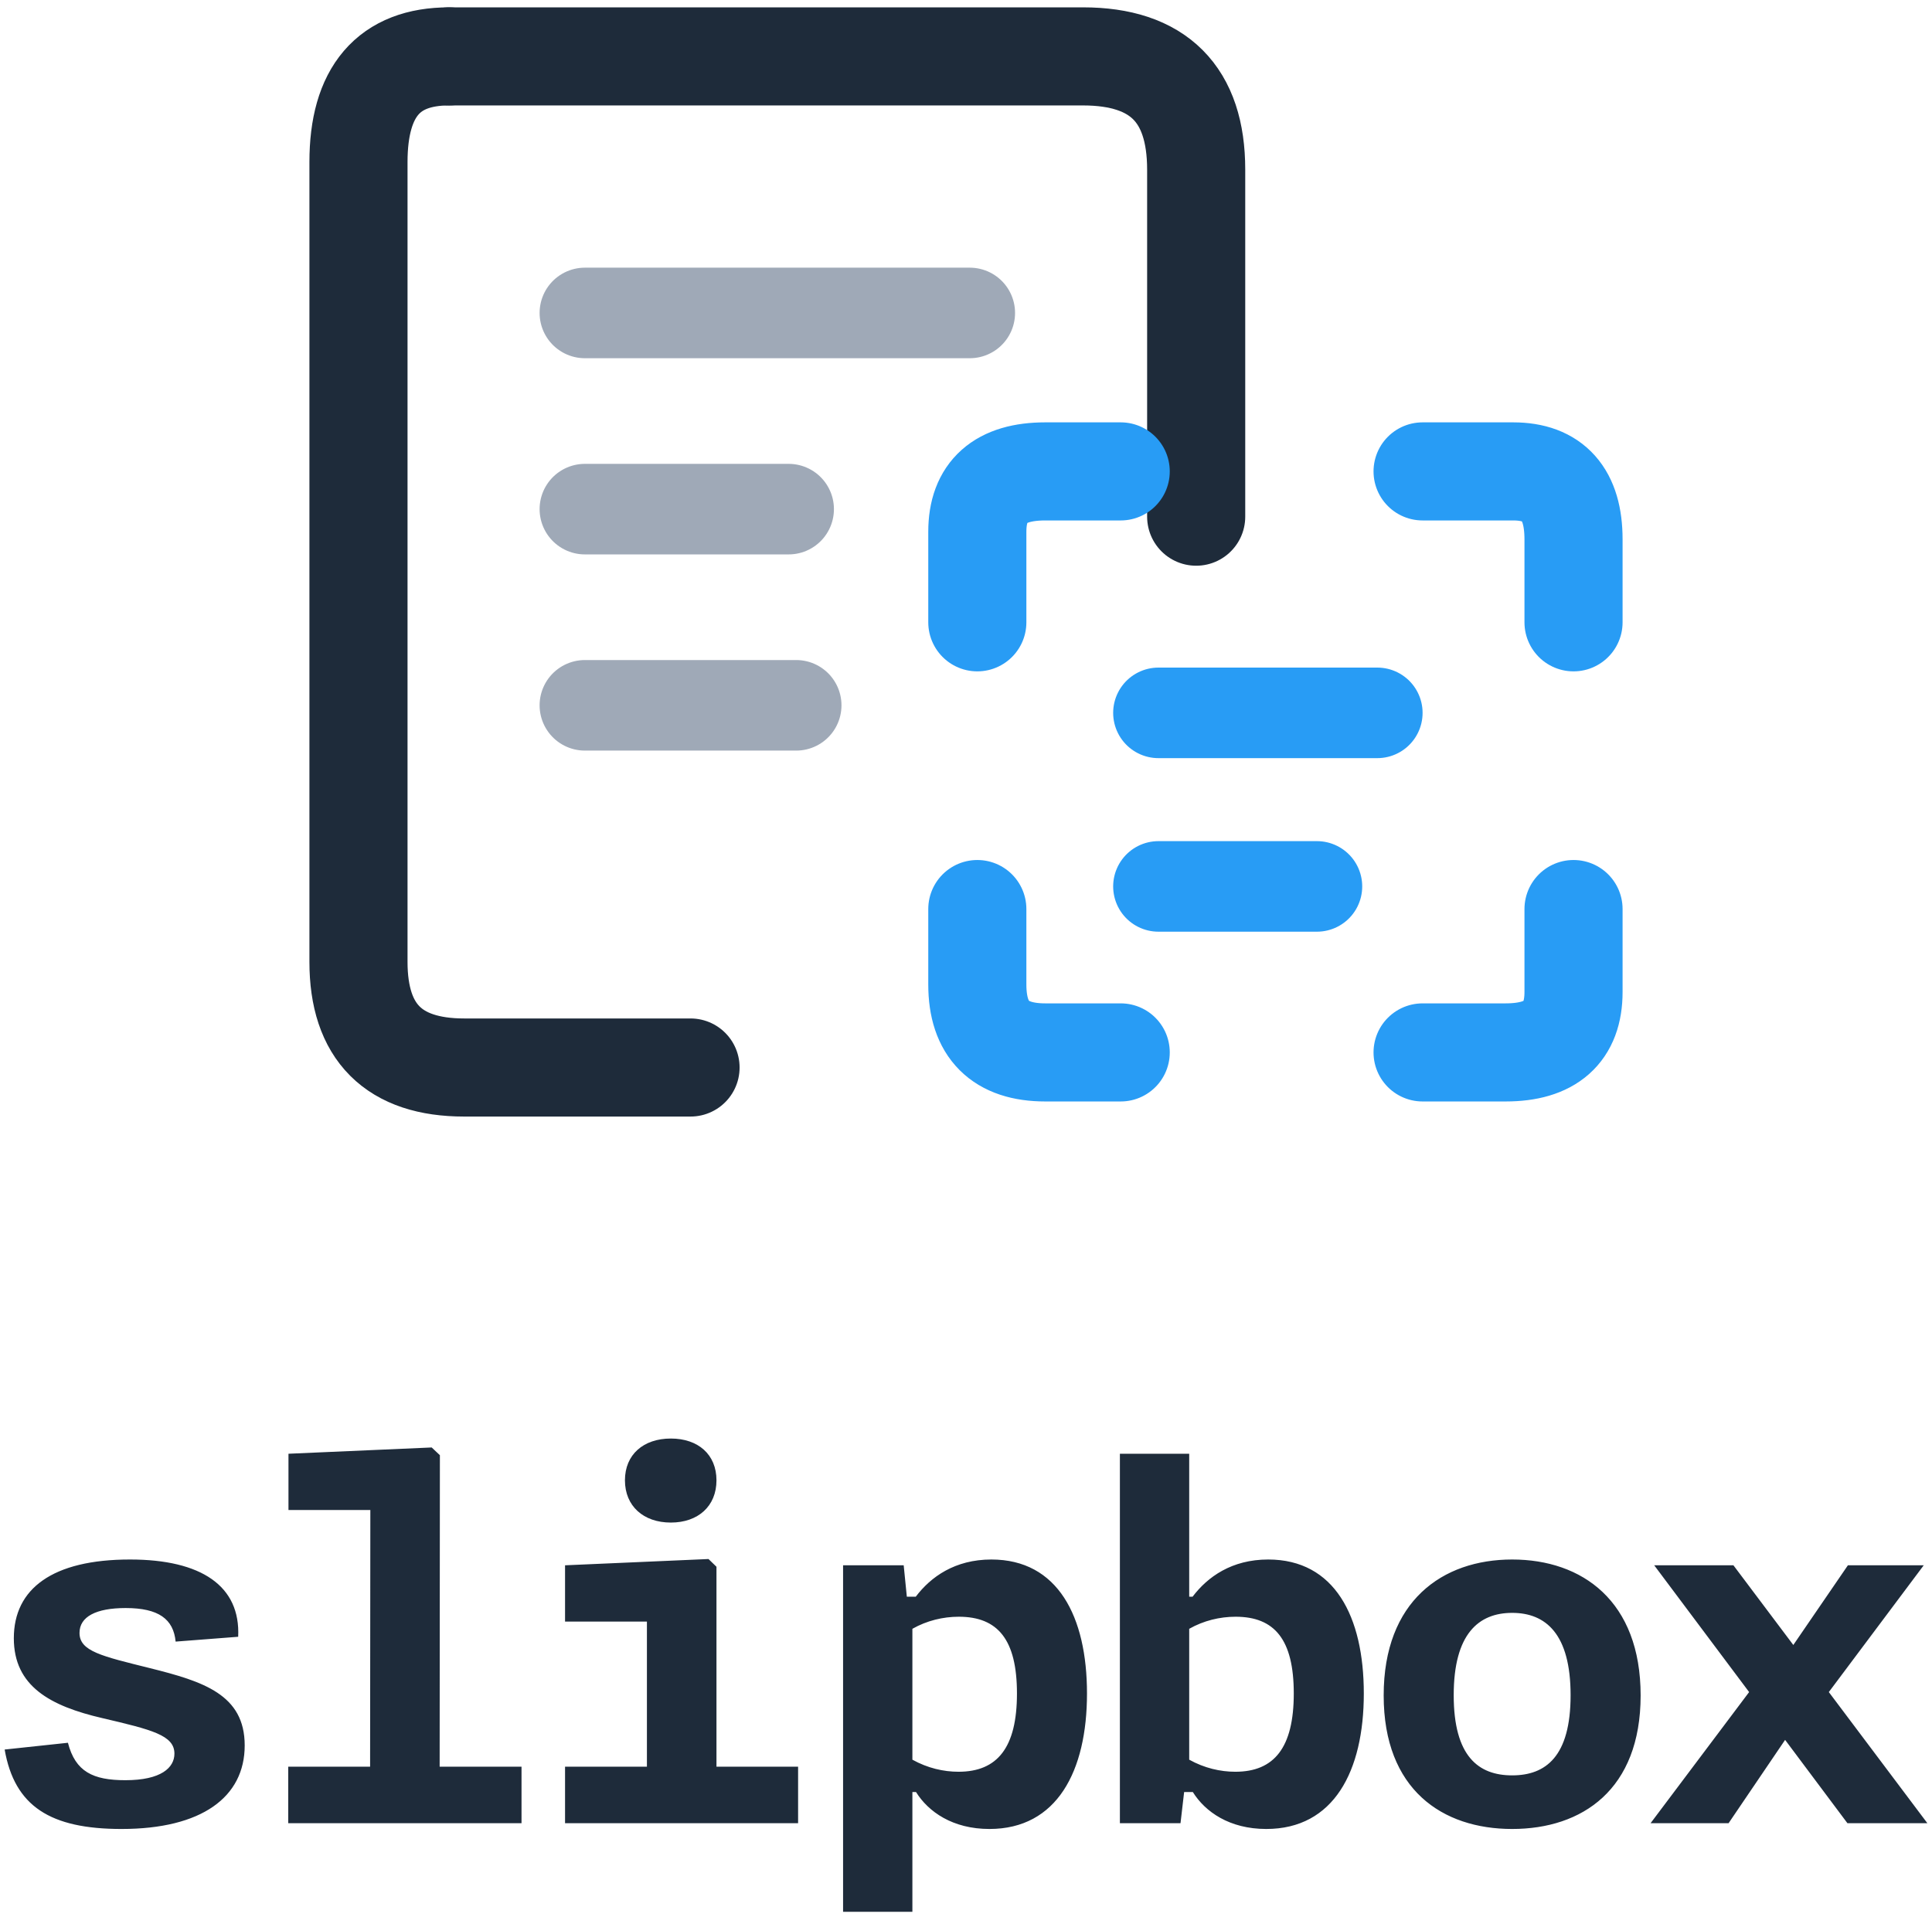
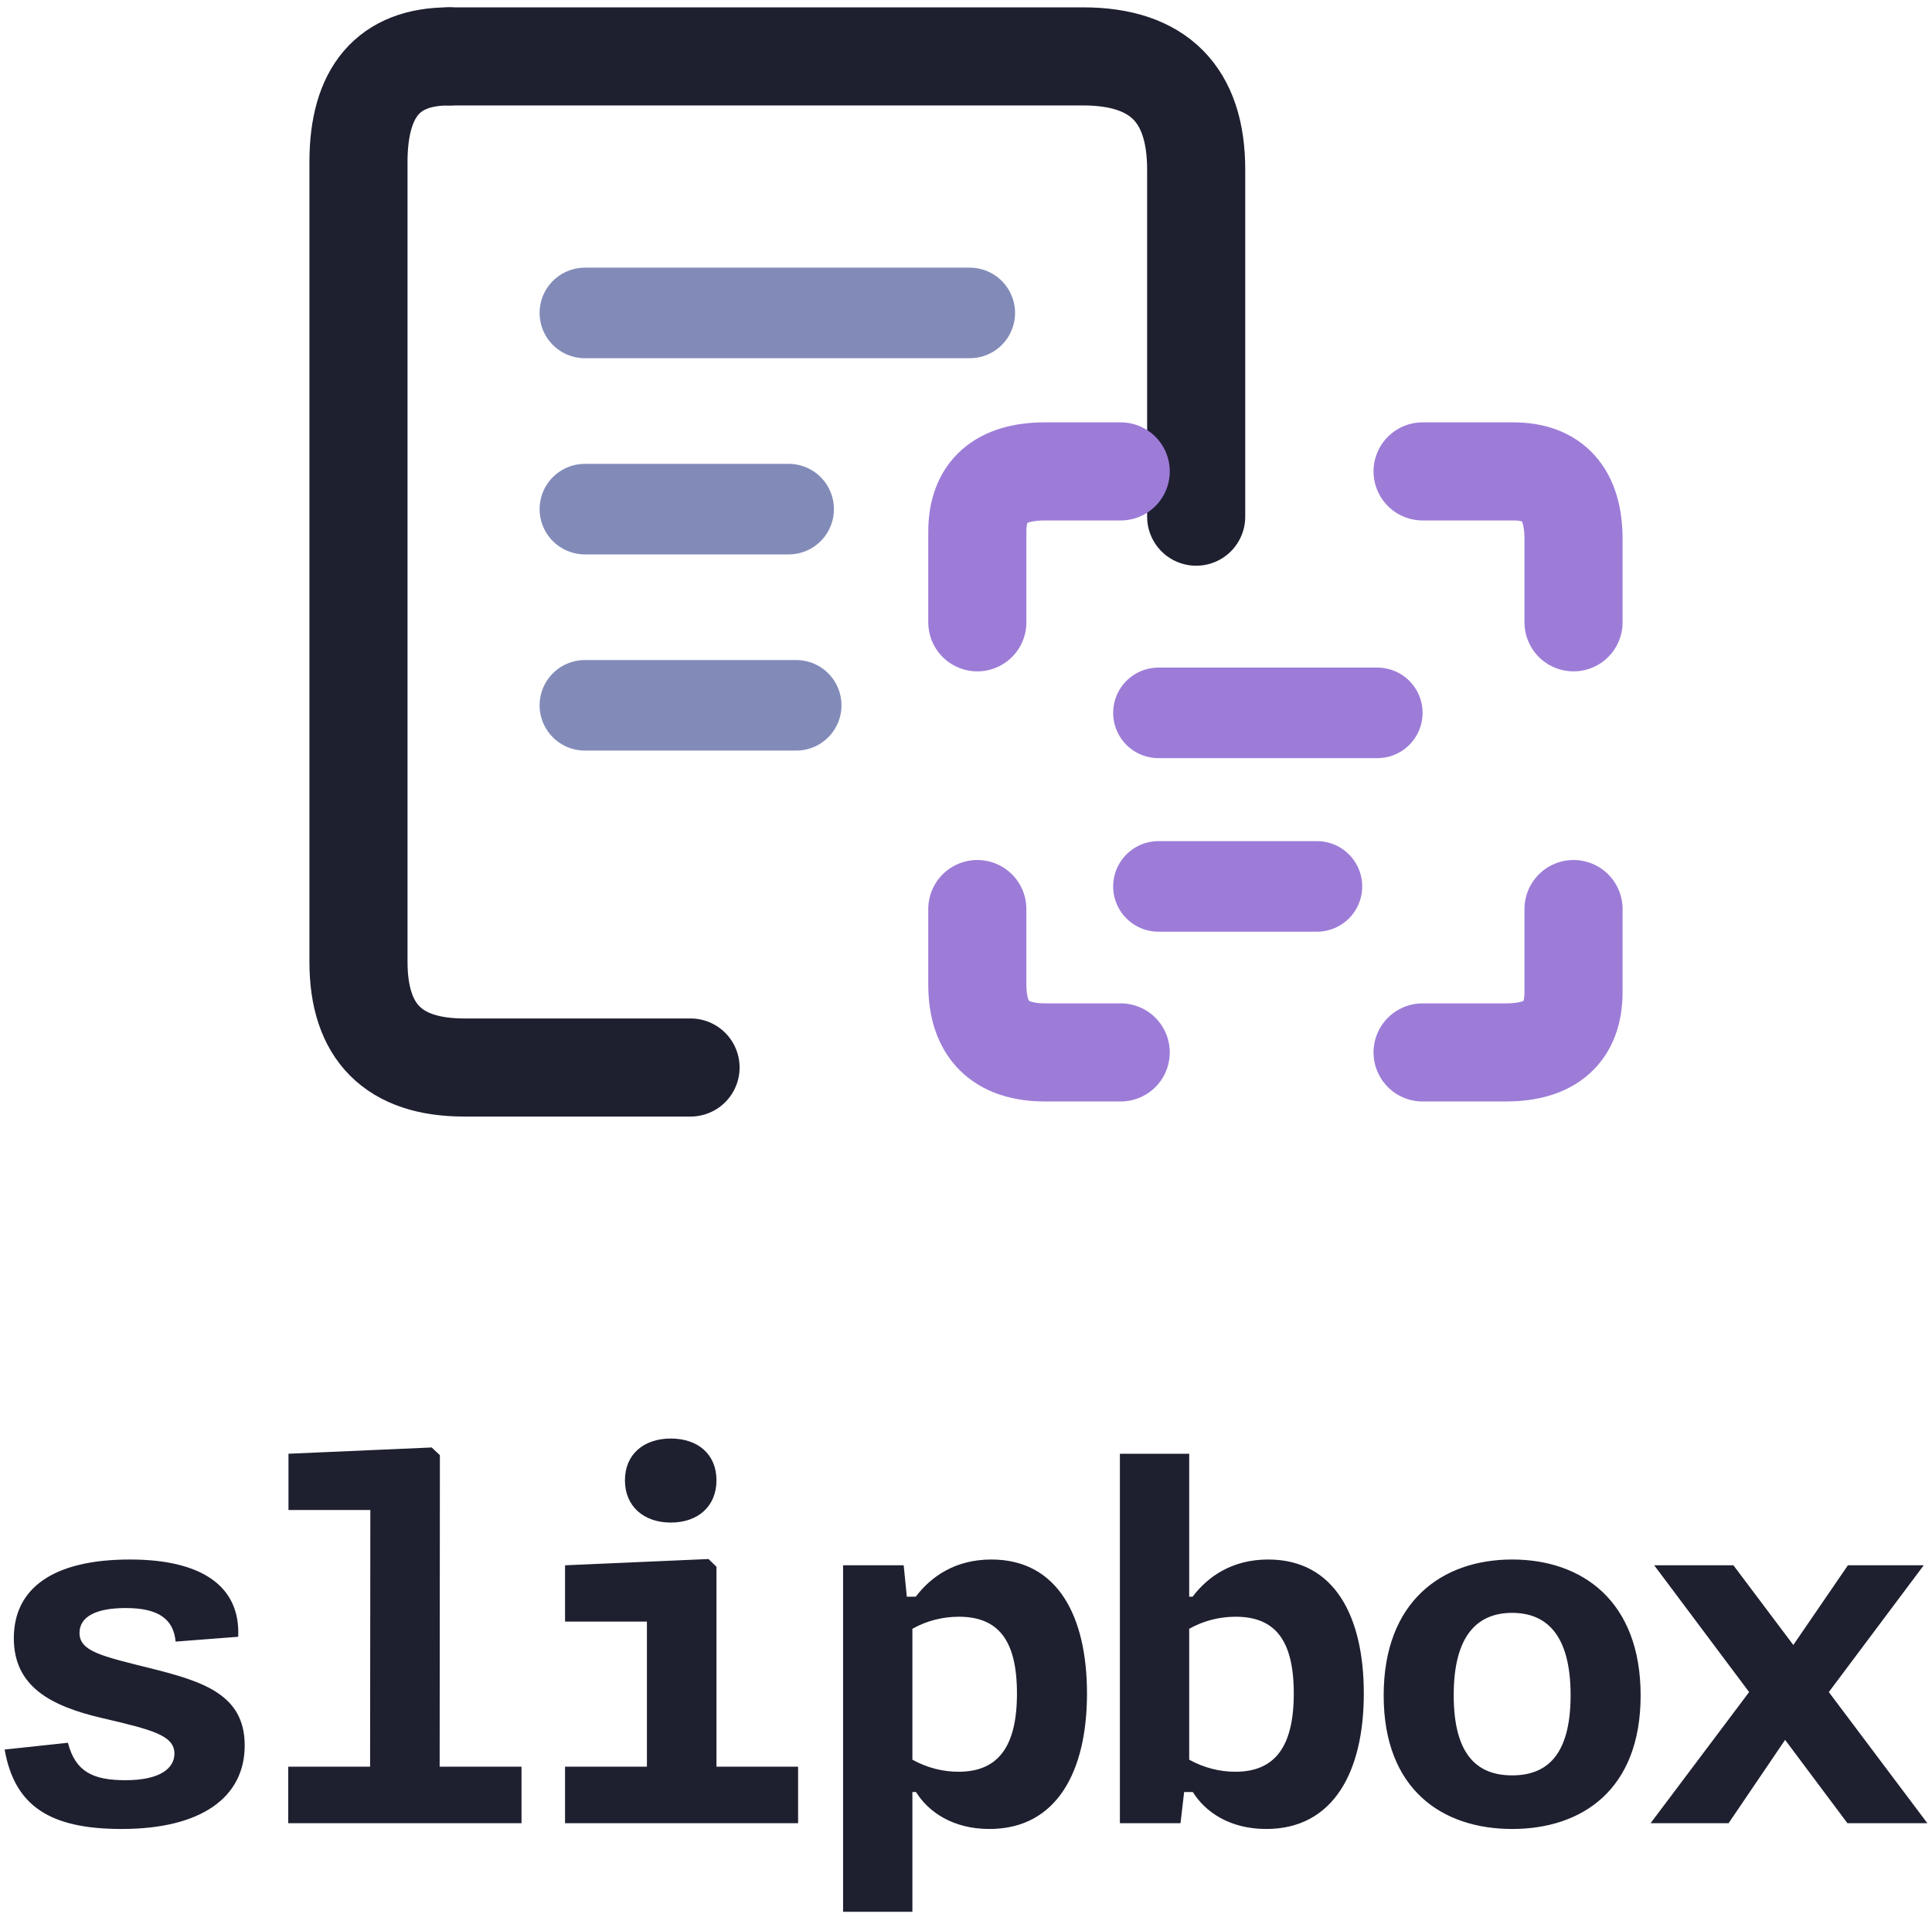
<svg xmlns="http://www.w3.org/2000/svg" width="256" height="254" viewBox="122 565 256 254" version="1.1" id="svg39" xml:space="preserve">
  <defs id="defs39" />
  <g transform="translate(153.5,537.4735)" id="g15">
    <g fill="none" stroke-linejoin="round" stroke-linecap="round" id="g14">
-       <path d="m 28,35 h 84 q 15,0 15,15 v 46" stroke="#151e28" stroke-width="13" id="path10" style="stroke:#1e2b3a;stroke-opacity:1" />
-       <path d="M 28,35 Q 16,35 16,49 v 106 q 0,14 14,14 h 30" stroke="#151e28" stroke-width="13" id="path11" style="stroke:#1e2b3a;stroke-opacity:1" />
-       <path d="M 46,69 H 97 M 46,95 h 27 m -27,26 h 28" stroke="#9fa9b7" stroke-width="12" id="path12" />
-       <path d="M 98,110 V 98 q 0,-8 9,-8 h 10 m 40,0 h 12 q 8,0 8,9 v 11 m 0,38 v 11 q 0,8 -9,8 h -11 m -40,0 h -10 q -9,0 -9,-9 v -10" stroke="#289cf5" stroke-width="13" id="path13" />
-       <path d="m 122,122 h 29 m -29,23 h 21" stroke="#289cf5" stroke-width="12" id="path14" />
+       <path d="m 28,35 h 84 q 15,0 15,15 v 46" stroke="#1e2030" stroke-width="13" id="path10" style="stroke:#1e2030;stroke-opacity:1" />
+       <path d="M 28,35 Q 16,35 16,49 v 106 q 0,14 14,14 h 30" stroke="#1e2030" stroke-width="13" id="path11" style="stroke:#1e2030;stroke-opacity:1" />
+       <path d="M 46,69 H 97 M 46,95 h 27 m -27,26 h 28" stroke="#828bb8" stroke-width="12" id="path12" />
+       <path d="M 98,110 V 98 q 0,-8 9,-8 h 10 m 40,0 h 12 q 8,0 8,9 v 11 m 0,38 v 11 q 0,8 -9,8 h -11 m -40,0 h -10 q -9,0 -9,-9 v -10" stroke="#9d7cd8" stroke-width="13" id="path13" />
+       <path d="m 122,122 h 29 m -29,23 h 21" stroke="#9d7cd8" stroke-width="12" id="path14" />
    </g>
  </g>
-   <path style="font-weight:bold;font-size:64px;font-family:'Monaspace Neon';-inkscape-font-specification:'Monaspace Neon Bold';letter-spacing:-3;fill:#1e2b3a" d="m 139.224,771.677 c -10.272,0 -15.392,3.872 -15.392,10.432 0,6.368 4.832,8.992 11.744,10.592 6.56,1.536 9.536,2.272 9.536,4.704 0,1.856 -1.76,3.52 -6.496,3.52 -4.288,0 -6.624,-1.12 -7.616,-4.96 l -8.384,0.896 c 1.312,7.52 6.048,10.528 15.488,10.528 10.624,0 16.32,-4.224 16.32,-11.072 0,-6.752 -5.504,-8.48 -12.544,-10.24 -6.432,-1.6 -9.344,-2.24 -9.344,-4.672 0,-2.144 2.176,-3.296 6.112,-3.296 4.384,0 6.336,1.472 6.624,4.448 l 8.288,-0.64 c 0.32,-6.72 -4.864,-10.24 -14.336,-10.24 z m 20.968,34.944 h 30.912 v -7.488 h -10.848 l 0.032,-41.28 -1.088,-1.024 -18.976,0.832 v 7.456 h 10.848 l -0.032,34.016 h -10.848 z m 36.68,0 h 30.88 v -7.488 h -10.816 v -26.496 l -1.056,-1.024 -19.008,0.832 v 7.456 h 10.848 v 19.232 h -10.848 z m 14.016,-39.84 c 3.616,0 6.048,-2.176 6.048,-5.6 0,-3.424 -2.432,-5.536 -6.048,-5.536 -3.616,0 -6.08,2.112 -6.08,5.536 0,3.424 2.464,5.6 6.08,5.6 z m 55.144,22.656 c 0,-10.208 -3.872,-17.76 -12.672,-17.76 -4.832,0 -8.032,2.304 -10.016,4.928 h -1.184 l -0.416,-4.16 h -8.032 v 45.92 h 9.184 v -15.872 h 0.48 c 1.632,2.624 4.864,4.896 9.728,4.896 8.96,0 12.928,-7.68 12.928,-17.952 z m -23.136,8.768 v -17.344 c 1.92,-1.088 4.064,-1.6 6.144,-1.6 5.184,0 7.712,3.04 7.712,10.176 0,7.168 -2.592,10.368 -7.744,10.368 -1.984,0 -4.096,-0.48 -6.112,-1.6 z m 59.816,-8.768 c 0,-10.208 -3.872,-17.76 -12.672,-17.76 -4.832,0 -8.032,2.304 -10.016,4.928 h -0.448 v -18.944 h -9.184 v 48.96 h 8.032 l 0.48,-4.128 h 1.152 c 1.632,2.624 4.864,4.896 9.728,4.896 8.96,0 12.928,-7.68 12.928,-17.952 z m -23.136,8.768 v -17.344 c 1.92,-1.088 4.064,-1.6 6.144,-1.6 5.184,0 7.712,3.04 7.712,10.176 0,7.168 -2.592,10.368 -7.744,10.368 -1.984,0 -4.096,-0.48 -6.112,-1.6 z m 59.816,-8.512 c 0,-12.512 -7.744,-18.016 -17.024,-18.016 -9.248,0 -17.024,5.504 -17.024,18.016 0,12.48 7.776,17.696 17.024,17.696 9.28,0 17.024,-5.216 17.024,-17.696 z m -9.28,-0.032 c 0,8.128 -3.296,10.624 -7.744,10.624 -4.448,0 -7.744,-2.496 -7.744,-10.624 0,-8.128 3.296,-10.912 7.744,-10.912 4.448,0 7.744,2.784 7.744,10.912 z m 11.08,-17.216 12.576,16.8 -13.056,17.376 h 10.336 l 7.488,-11.04 8.256,11.04 h 10.592 l -13.056,-17.376 12.576,-16.8 h -10.048 l -7.232,10.56 -7.936,-10.56 z" id="text46" aria-label="slipbox" />
+   <path style="font-weight:bold;font-size:64px;font-family:'Monaspace Neon';-inkscape-font-specification:'Monaspace Neon Bold';letter-spacing:-3;fill:#1e2030" d="m 139.224,771.677 c -10.272,0 -15.392,3.872 -15.392,10.432 0,6.368 4.832,8.992 11.744,10.592 6.56,1.536 9.536,2.272 9.536,4.704 0,1.856 -1.76,3.52 -6.496,3.52 -4.288,0 -6.624,-1.12 -7.616,-4.96 l -8.384,0.896 c 1.312,7.52 6.048,10.528 15.488,10.528 10.624,0 16.32,-4.224 16.32,-11.072 0,-6.752 -5.504,-8.48 -12.544,-10.24 -6.432,-1.6 -9.344,-2.24 -9.344,-4.672 0,-2.144 2.176,-3.296 6.112,-3.296 4.384,0 6.336,1.472 6.624,4.448 l 8.288,-0.64 c 0.32,-6.72 -4.864,-10.24 -14.336,-10.24 z m 20.968,34.944 h 30.912 v -7.488 h -10.848 l 0.032,-41.28 -1.088,-1.024 -18.976,0.832 v 7.456 h 10.848 l -0.032,34.016 h -10.848 z m 36.68,0 h 30.88 v -7.488 h -10.816 v -26.496 l -1.056,-1.024 -19.008,0.832 v 7.456 h 10.848 v 19.232 h -10.848 z m 14.016,-39.84 c 3.616,0 6.048,-2.176 6.048,-5.6 0,-3.424 -2.432,-5.536 -6.048,-5.536 -3.616,0 -6.08,2.112 -6.08,5.536 0,3.424 2.464,5.6 6.08,5.6 z m 55.144,22.656 c 0,-10.208 -3.872,-17.76 -12.672,-17.76 -4.832,0 -8.032,2.304 -10.016,4.928 h -1.184 l -0.416,-4.16 h -8.032 v 45.92 h 9.184 v -15.872 h 0.48 c 1.632,2.624 4.864,4.896 9.728,4.896 8.96,0 12.928,-7.68 12.928,-17.952 z m -23.136,8.768 v -17.344 c 1.92,-1.088 4.064,-1.6 6.144,-1.6 5.184,0 7.712,3.04 7.712,10.176 0,7.168 -2.592,10.368 -7.744,10.368 -1.984,0 -4.096,-0.48 -6.112,-1.6 z m 59.816,-8.768 c 0,-10.208 -3.872,-17.76 -12.672,-17.76 -4.832,0 -8.032,2.304 -10.016,4.928 h -0.448 v -18.944 h -9.184 v 48.96 h 8.032 l 0.48,-4.128 h 1.152 c 1.632,2.624 4.864,4.896 9.728,4.896 8.96,0 12.928,-7.68 12.928,-17.952 z m -23.136,8.768 v -17.344 c 1.92,-1.088 4.064,-1.6 6.144,-1.6 5.184,0 7.712,3.04 7.712,10.176 0,7.168 -2.592,10.368 -7.744,10.368 -1.984,0 -4.096,-0.48 -6.112,-1.6 z m 59.816,-8.512 c 0,-12.512 -7.744,-18.016 -17.024,-18.016 -9.248,0 -17.024,5.504 -17.024,18.016 0,12.48 7.776,17.696 17.024,17.696 9.28,0 17.024,-5.216 17.024,-17.696 z m -9.28,-0.032 c 0,8.128 -3.296,10.624 -7.744,10.624 -4.448,0 -7.744,-2.496 -7.744,-10.624 0,-8.128 3.296,-10.912 7.744,-10.912 4.448,0 7.744,2.784 7.744,10.912 z m 11.08,-17.216 12.576,16.8 -13.056,17.376 h 10.336 l 7.488,-11.04 8.256,11.04 h 10.592 l -13.056,-17.376 12.576,-16.8 h -10.048 l -7.232,10.56 -7.936,-10.56 z" id="text46" aria-label="slipbox" />
</svg>
